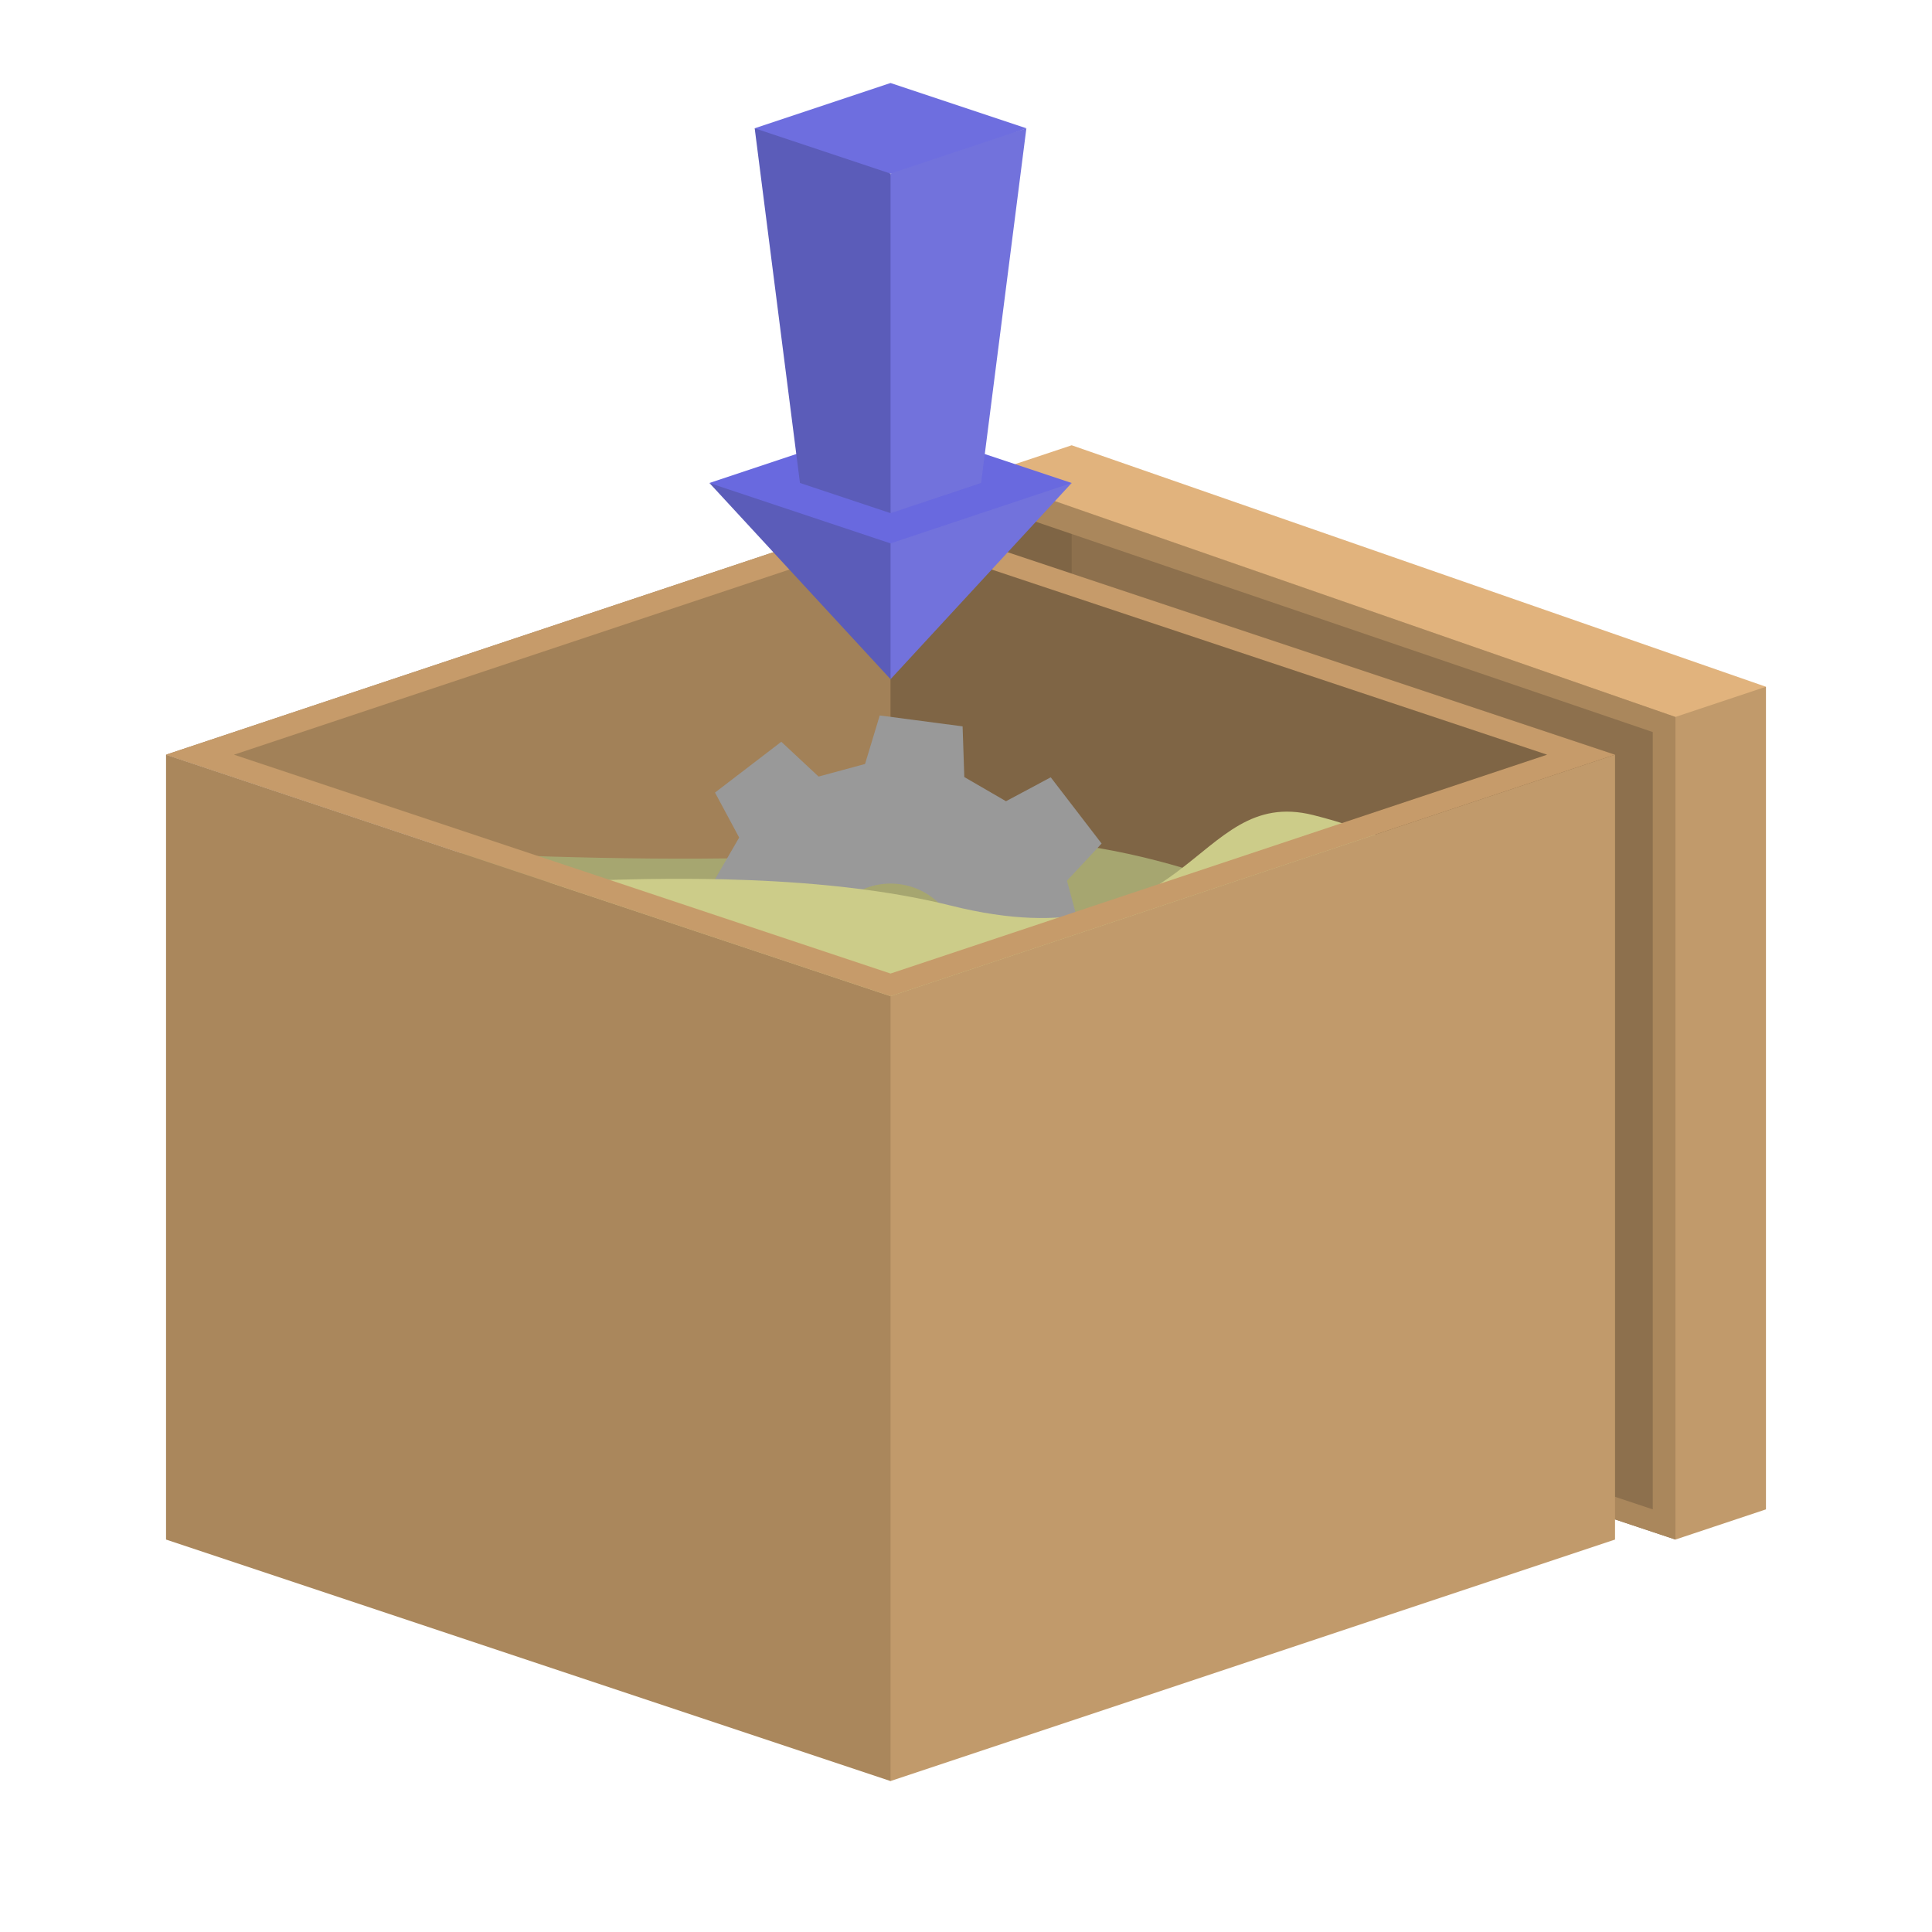
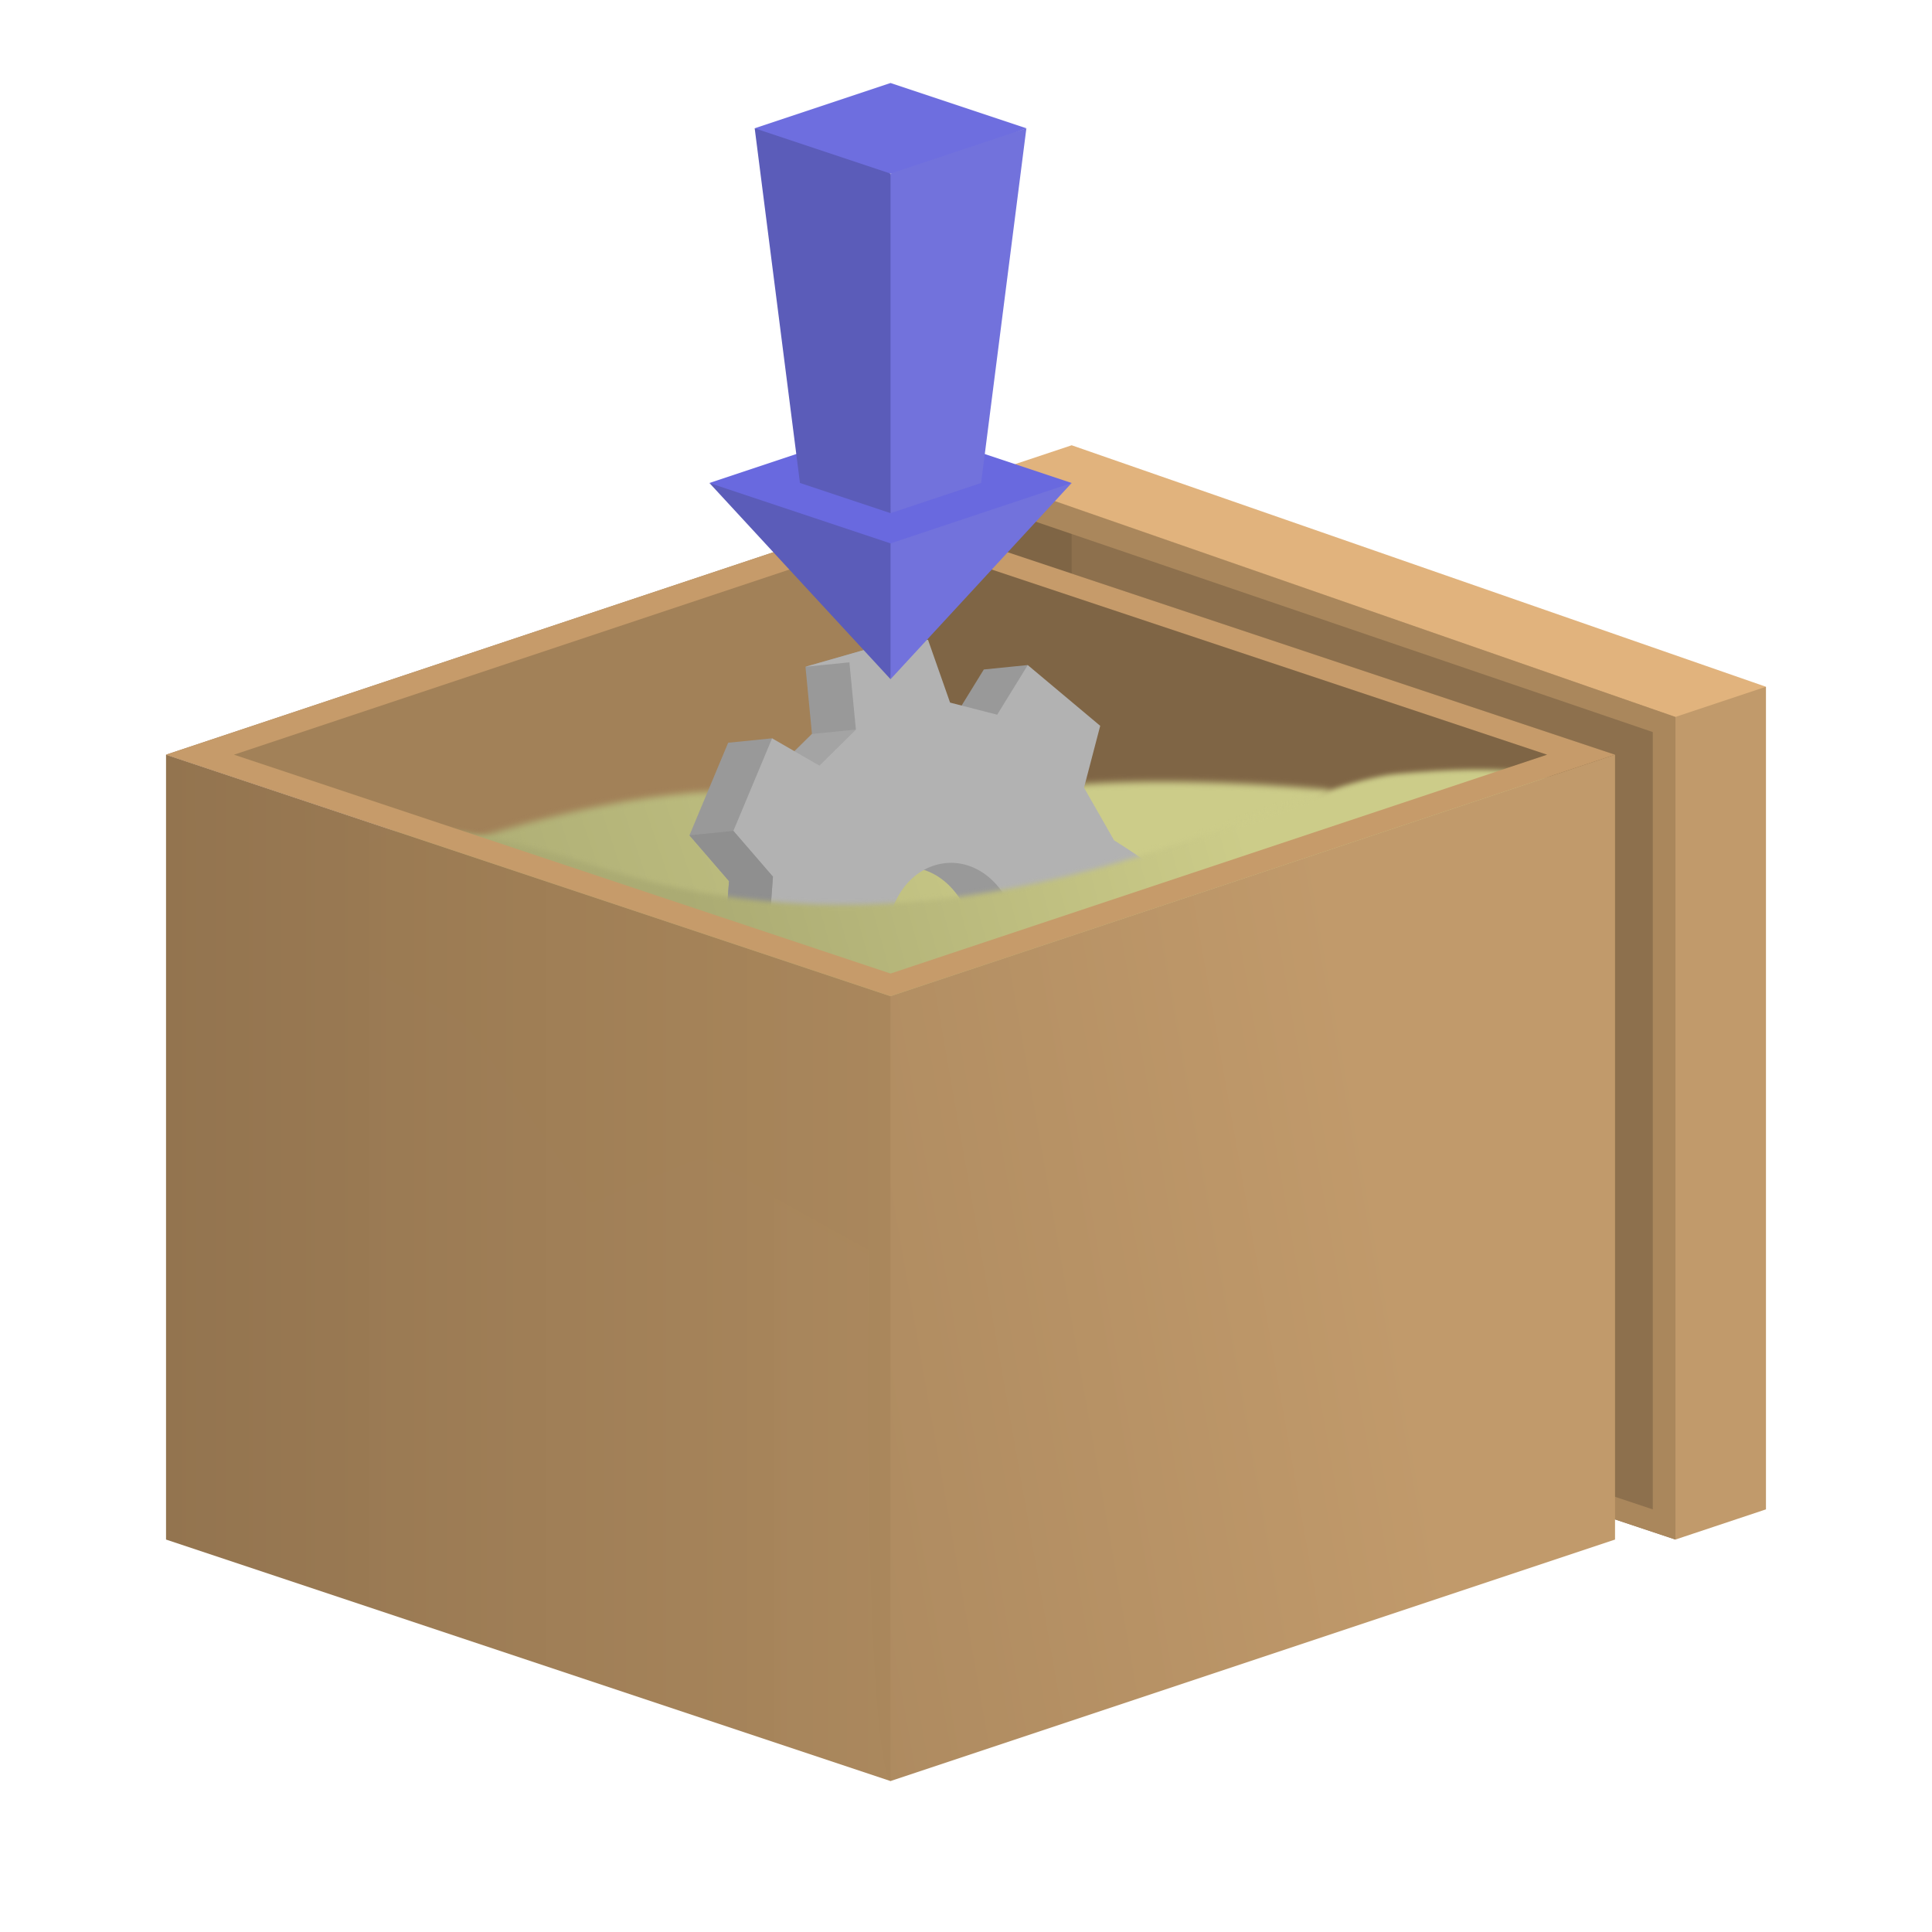
- <svg xmlns="http://www.w3.org/2000/svg" width="512" height="512" viewBox="0 0 135.467 135.467">
-   <path style="fill:#c19a6b;fill-opacity:1;stroke:none;stroke-width:.265px;stroke-linecap:butt;stroke-linejoin:miter;stroke-opacity:1" d="m117.475 107.95 6.35-2.117V48.154c-3.175.53-4.777-3.279-6.35.53 0 0-4.233 50.8 0 59.266z" />
-   <path style="fill:#8d704d;fill-opacity:1;stroke:none;stroke-width:.265px;stroke-linecap:butt;stroke-linejoin:miter;stroke-opacity:1" d="m111.125 105.833 6.35 2.117V46.567L70.908 32.808c8.56 33.812 26.811 48.33 40.217 73.025z" />
-   <path style="fill:#7f6545;fill-opacity:1;stroke:none;stroke-width:.265px;stroke-linecap:butt;stroke-linejoin:miter;stroke-opacity:1" d="M68.792 33.337v6.88l6.35 2.116v-8.466z" />
-   <path style="fill:#7f6545;fill-opacity:1;stroke:#000;stroke-width:0;stroke-linecap:butt;stroke-linejoin:miter;stroke-miterlimit:4;stroke-dasharray:none;stroke-opacity:1" d="m11.642 52.917 50.8-16.934c4.763 8.984 2.116 23.284 0 33.867-5.292 4.233 0 0 0 0z" transform="matrix(-1 0 0 1 124.883 0)" />
-   <path style="fill:#a28158;fill-opacity:1;stroke:#000;stroke-width:0;stroke-linecap:butt;stroke-linejoin:miter;stroke-miterlimit:4;stroke-dasharray:none;stroke-opacity:1" d="M62.442 35.983V69.85l50.8-16.933z" transform="matrix(-1 0 0 1 124.883 0)" />
-   <path style="fill:#a6a670;fill-opacity:1;stroke:none;stroke-width:.265px;stroke-linecap:butt;stroke-linejoin:miter;stroke-opacity:1" d="M89.958 63.5s-12.7-6.35-25.4-4.233c-12.7 2.116-42.333 0-42.333 0L62.442 88.9z" />
-   <path style="fill:#999;fill-opacity:1;stroke:#000001;stroke-width:0;stroke-linecap:round;stroke-linejoin:round;stroke-miterlimit:4;stroke-dasharray:none;stroke-opacity:1" d="m75.687 65.005-.873-3.252 2.428-2.606-3.567-4.644-3.137 1.677-2.923-1.695-.12-3.554-5.81-.765-1.03 3.402-3.258.882-2.614-2.439-4.648 3.562 1.693 3.154-1.689 2.914c-34.907 20.097 52.772 16.502 25.548 3.364zm-18.055 1.17a4.854 4.854 0 1 1 9.625 1.267c-2.593 6.738-10.147 3.912-9.625-1.267z" />
-   <path style="fill:#cccc89;fill-opacity:1;stroke:none;stroke-width:.265px;stroke-linecap:butt;stroke-linejoin:miter;stroke-opacity:1" d="M22.225 63.5s27.517-4.233 44.45 0c16.933 4.233 16.933-8.467 25.4-6.35 8.467 2.117 12.7 6.35 12.7 6.35l-63.5 21.167z" />
-   <path style="fill:#aa875c;stroke:none;stroke-width:.265px;stroke-linecap:butt;stroke-linejoin:miter;stroke-opacity:1;fill-opacity:1" d="M115.888 51.33v54.503l-3.176-1.058v1.587l4.763 1.588V50.27L70.379 33.868l-1.058 1.587z" />
-   <path style="fill:#c19a6b;fill-opacity:1;stroke:#000;stroke-width:0;stroke-linecap:butt;stroke-linejoin:miter;stroke-miterlimit:4;stroke-dasharray:none;stroke-opacity:1" d="m62.442 124.883 50.8-16.933V52.917l-50.8 16.933c-2.117 2.117-2.117 52.917 0 55.033z" />
-   <path style="fill:#aa875c;fill-opacity:1;stroke:#000;stroke-width:0;stroke-linecap:butt;stroke-linejoin:miter;stroke-miterlimit:4;stroke-dasharray:none;stroke-opacity:1" d="M11.642 52.917v55.033l50.8 16.933V69.85z" />
-   <path style="fill:#e1b37d;fill-opacity:1;stroke:none;stroke-width:.265px;stroke-linecap:butt;stroke-linejoin:miter;stroke-opacity:1" d="m68.792 33.337 48.683 16.934 6.35-2.117-48.683-16.933z" />
-   <path style="fill:#c69b6a;fill-opacity:1;stroke:none;stroke-width:.265px;stroke-linecap:butt;stroke-linejoin:miter;stroke-opacity:1" d="m62.442 35.983-50.8 16.934 50.8 16.933 50.8-16.933zm0 1.588 46.037 15.346-46.037 15.345-46.038-15.345z" />
+ <svg xmlns="http://www.w3.org/2000/svg" xmlns:xlink="http://www.w3.org/1999/xlink" viewBox="0 0 135.467 135.467" height="512" width="512">
+   <defs>
+     <linearGradient id="c">
+       <stop offset="0" stop-color="#93744f" />
+       <stop offset="1" stop-color="#aa875c" stop-opacity=".993" />
+     </linearGradient>
+     <linearGradient id="b">
+       <stop offset="0" stop-color="#c19a6b" />
+       <stop offset="1" stop-color="#a7855c" />
+     </linearGradient>
+     <linearGradient id="a">
+       <stop offset="0" stop-color="#cccc89" />
+       <stop offset="1" stop-color="#abab73" />
+     </linearGradient>
+     <linearGradient xlink:href="#a" id="f" x1="88.155" y1="61.077" x2="50.52" y2="71.549" gradientUnits="userSpaceOnUse" />
+     <filter id="g" x="-.005" y="-.013" width="1.01" height="1.027" color-interpolation-filters="sRGB">
+       <feGaussianBlur stdDeviation=".172" />
+     </filter>
+     <linearGradient xlink:href="#a" id="d" x1="78.116" y1="58.921" x2="31.887" y2="74.641" gradientUnits="userSpaceOnUse" />
+     <filter id="e" x="-.008" y="-.017" width="1.016" height="1.034" color-interpolation-filters="sRGB">
+       <feGaussianBlur stdDeviation=".244" />
+     </filter>
+     <linearGradient xlink:href="#b" id="h" x1="97.201" y1="85.356" x2="41.246" y2="95.187" gradientUnits="userSpaceOnUse" />
+     <linearGradient xlink:href="#c" id="i" x1="11.642" y1="88.9" x2="62.442" y2="88.9" gradientUnits="userSpaceOnUse" />
+   </defs>
+   <path d="M117.475 107.95l6.35-2.117V48.154c-3.175.53-4.777-3.279-6.35.53 0 0-4.233 50.8 0 59.266z" fill="#c19a6b" />
+   <path d="M111.125 105.833l6.35 2.117V46.567L70.908 32.808c8.56 33.812 26.811 48.33 40.217 73.025z" fill="#8d704d" />
+   <path d="M68.792 33.337v6.88l6.35 2.116v-8.466z" fill="#7f6545" />
+   <path d="M113.241 52.917l-50.8-16.934c-4.763 8.984-2.116 23.284 0 33.867 5.292 4.233 0 0 0 0z" fill="#7f6545" />
+   <path d="M62.441 35.983V69.85l-50.8-16.933z" fill="#a28158" />
+   <path d="M93.243 55.384s-27.03-2.765-28.685 3.883c-11.882-10.561-44.547 3.98-44.652 5.604L62.442 88.9z" fill="url(#d)" filter="url(#e)" />
+   <path d="M50.792 66.168l.325-4.387-2.774-3.212 2.714-6.49 3.08-.31.232 2.222 2.564-2.527-.455-4.713 5.513-1.578 3.08-.309-1.534 4.71 3.302.85 2.144-3.482 3.08-.31.866 8.907 2.106 3.691c37.092 23.189-48.541 26.97-24.243 6.938zm17.703-.21c-1.85-8.408-10.983-5.795-9.133 2.613 3.598 8.662 10.472 4.188 9.133-2.613z" fill="#999" />
+   <path d="M56.933 51.464l3.08-.309-2.563 2.527-3.08.31z" fill="#a4a4a4" />
+   <path d="M53.873 65.859l.324-4.388-2.774-3.21 2.714-6.492 3.313 1.913.988-.974 1.575-1.553-.455-4.713-3.08.309 5.513-1.578 3.08-.309 1.546 4.4 3.303.85 2.144-3.481 5.08 4.26-1.135 4.337 2.107 3.69c37.091 23.19-48.542 26.97-24.243 6.939zm17.702-.21c-1.85-8.409-10.983-5.795-9.133 2.613 3.598 8.662 10.472 4.188 9.133-2.613z" fill="#b2b2b2" />
+   <path d="M48.343 58.57l3.08-.31 2.774 3.211-.324 4.388-3.08.309.324-4.387z" fill="#8f8f8f" />
+   <path d="M25.246 61.486s-3.166-7.092 16.408-.786c26.632 8.58 47.717-5.684 56.411-6.449 15.177-1.334 10.761 2.426 10.761 2.426l-67.551 27.99z" style="mix-blend-mode:normal" fill="url(#f)" fill-rule="evenodd" filter="url(#g)" />
+   <path d="M115.888 51.33v54.503l-3.176-1.058v1.587l4.763 1.588V50.27L70.379 33.868l-1.058 1.587z" fill="#aa875c" />
+   <path d="M62.442 124.883l50.8-16.933V52.917l-50.8 16.933c-2.117 2.117-2.117 52.917 0 55.033z" fill="url(#h)" />
+   <path d="M11.642 52.917v55.033l50.8 16.933V69.85z" fill="url(#i)" />
+   <path d="M68.792 33.337l48.683 16.934 6.35-2.117-48.683-16.933z" fill="#e1b37d" />
+   <path d="M62.442 35.983l-50.8 16.934 50.8 16.933 50.8-16.933zm0 1.588l46.037 15.346-46.037 15.345-46.038-15.345z" fill="#c69b6a" />
  <g>
-     <path style="fill:#6e6edf;fill-opacity:1;stroke:none;stroke-width:.265px;stroke-linecap:butt;stroke-linejoin:miter;stroke-opacity:1" d="M16.404-3.175C19.963-.697 22.907-.492 25.93 0c3.81-.112 6.402-2.04 9.525-3.175L25.93-6.35z" transform="translate(36.513 12.17)" />
-     <path style="fill:#6969df;fill-opacity:1;stroke:none;stroke-width:.265px;stroke-linecap:butt;stroke-linejoin:miter;stroke-opacity:1" d="m13.23 21.696 7.937-2.646h9.525l7.937 2.646-12.7 6.879z" transform="translate(36.513 12.17)" />
-     <path style="fill:#7272dc;fill-opacity:1;stroke:none;stroke-width:.265px;stroke-linecap:butt;stroke-linejoin:miter;stroke-opacity:1" d="M25.93 35.454c-.165-3.2-2.338-6.713 0-9.525l12.7-4.233zM25.93 23.813c-.003-7.938-1.395-15.576 0-23.813l9.524-3.175-3.175 24.87z" transform="translate(36.513 12.17)" />
-     <path style="fill:#5b5cb9;fill-opacity:1;stroke:none;stroke-width:.265px;stroke-linecap:butt;stroke-linejoin:miter;stroke-opacity:1" d="M25.93 23.813V0l-9.526-3.175 3.175 24.87zM25.93 35.454V25.93l-12.7-4.233z" transform="translate(36.513 12.17)" />
+     <path d="M52.917 8.995c3.559 2.478 6.503 2.683 9.526 3.175 3.81-.112 6.402-2.04 9.525-3.175L62.443 5.82z" fill="#6e6edf" />
+     <path d="M49.743 33.866l7.937-2.646h9.525l7.937 2.646-12.7 6.879z" fill="#6969df" />
+     <path d="M62.443 47.624c-.165-3.2-2.338-6.713 0-9.525l12.7-4.233zm0-11.641c-.003-7.938-1.395-15.576 0-23.813l9.524-3.175-3.175 24.87z" fill="#7272dc" />
+     <path d="M62.443 35.983V12.17l-9.526-3.175 3.175 24.87zm0 11.641V38.1l-12.7-4.233z" fill="#5b5cb9" />
  </g>
</svg>
